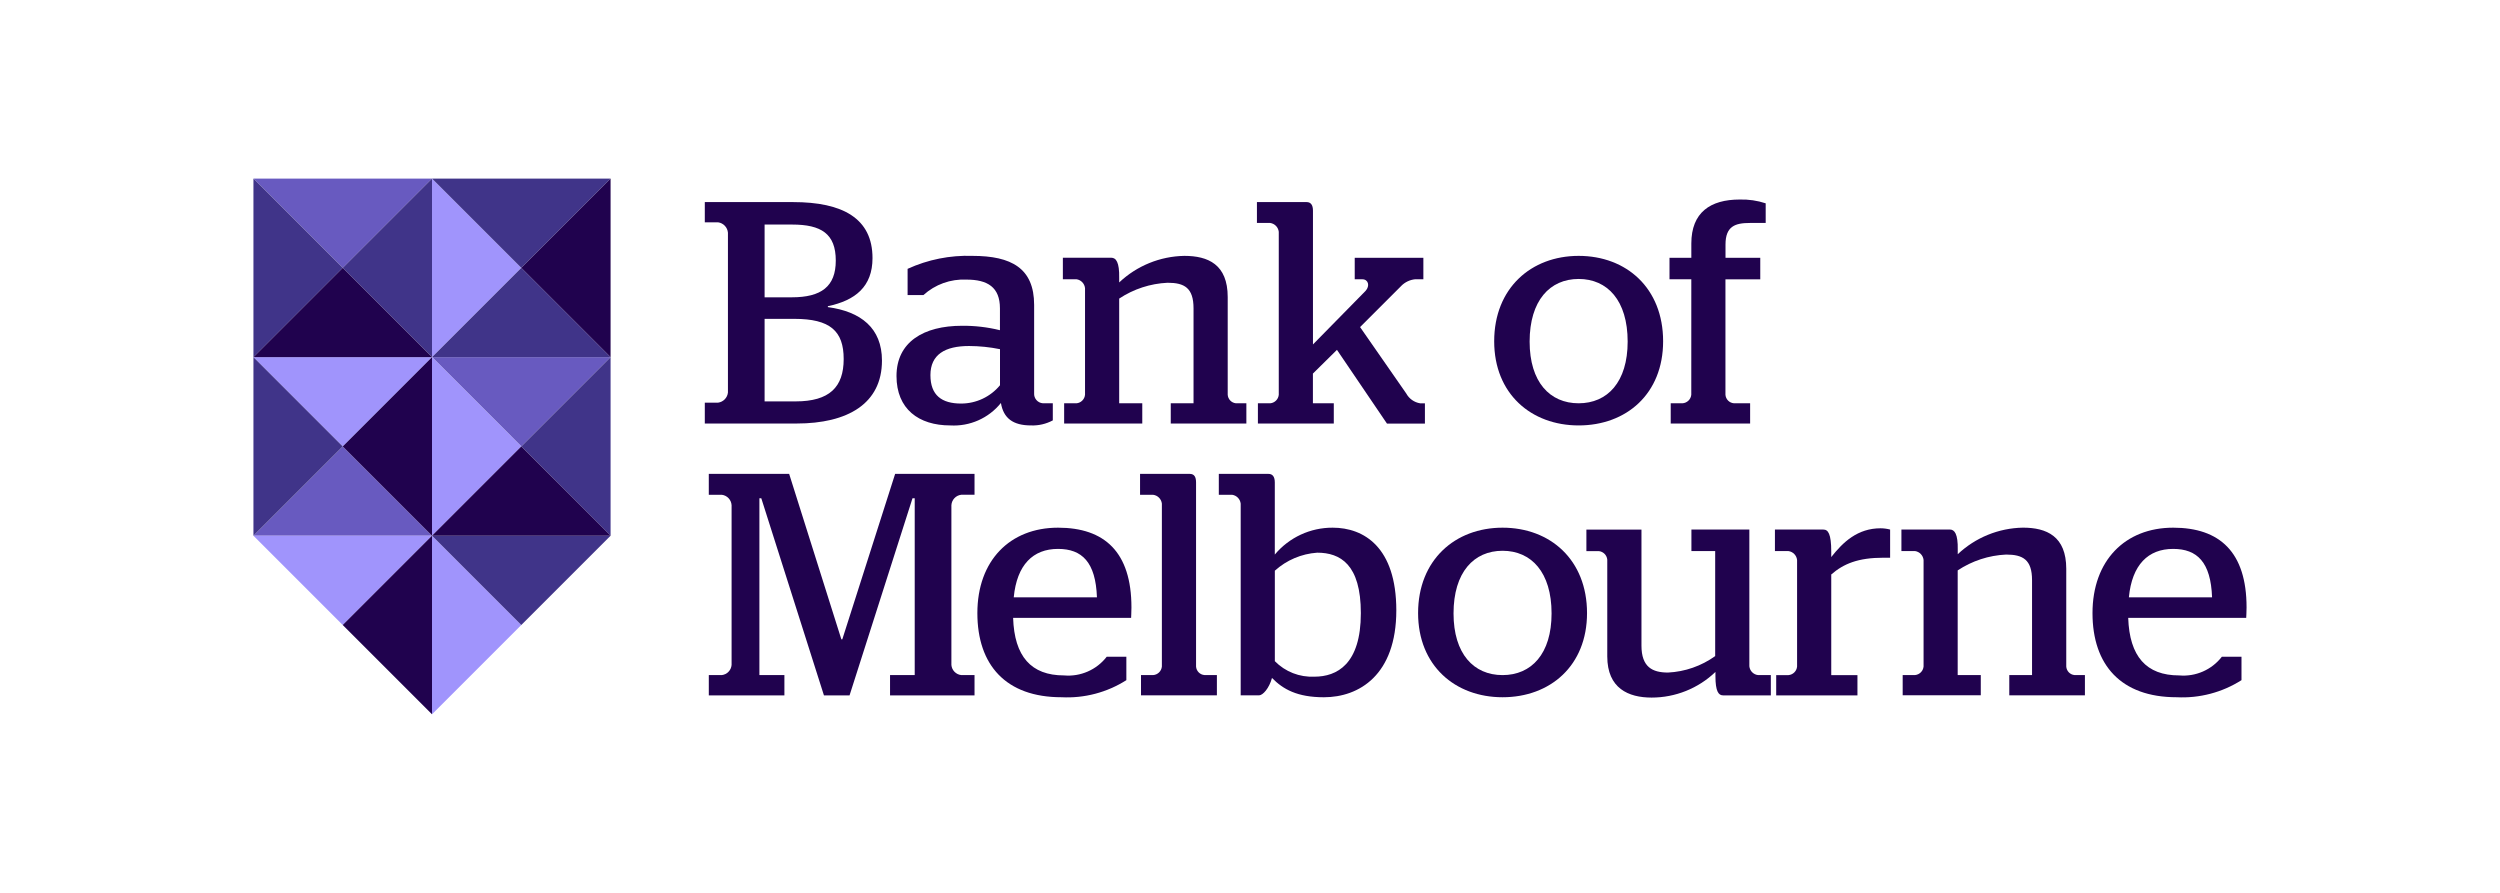
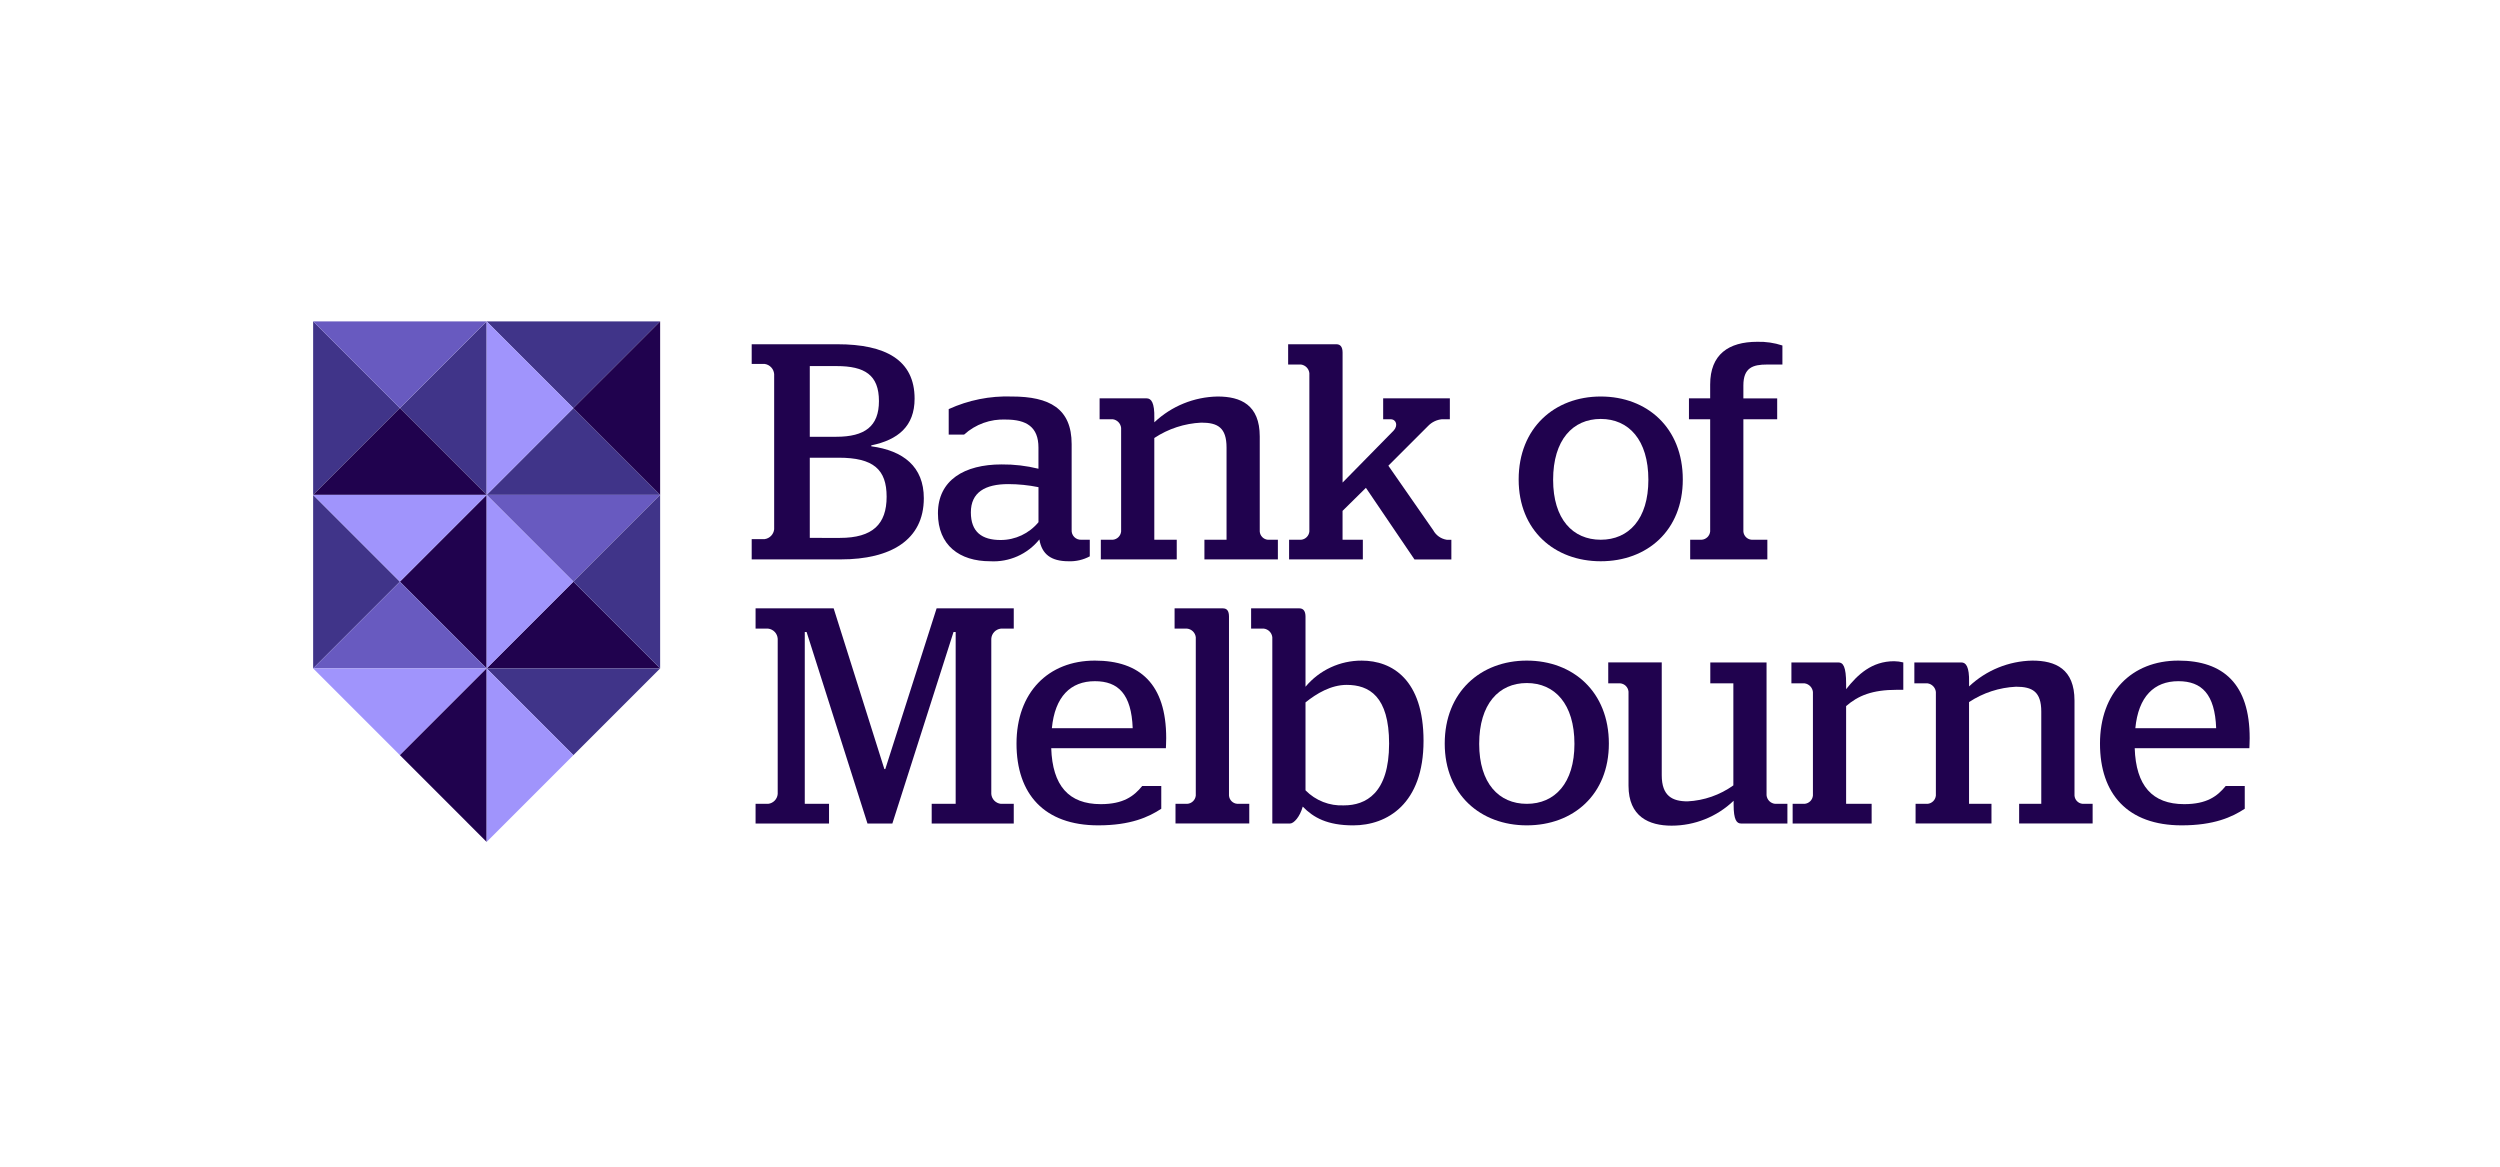
- <svg xmlns="http://www.w3.org/2000/svg" viewBox="0 0 280 100">
-   <polygon points="48.385 20 28.385 20 38.385 29.999 48.385 20" style="fill:#685ac0" />
-   <polygon points="28.385 60 48.385 60 38.385 50 28.385 60" style="fill:#685ac0" />
-   <polygon points="48.385 39.999 58.385 50 68.385 39.999 48.385 39.999" style="fill:#685ac0" />
-   <polygon points="48.385 20 48.385 39.999 58.385 29.999 48.385 20" style="fill:#a094fc" />
-   <polygon points="38.385 50 48.385 39.999 28.385 39.999 38.385 50" style="fill:#a094fc" />
-   <polygon points="38.385 70 48.385 59.999 28.385 59.999 38.385 70" style="fill:#a094fc" />
-   <polygon points="48.385 39.999 48.385 59.999 48.385 60 48.385 80 58.385 70 48.385 60 58.385 50 48.385 39.999" style="fill:#a094fc" />
-   <polygon points="28.385 39.999 38.385 29.999 28.385 20 28.385 39.999" style="fill:#403489" />
-   <polygon points="38.385 29.999 48.385 39.999 48.385 20 38.385 29.999" style="fill:#403489" />
-   <polygon points="48.385 39.999 68.385 39.999 58.385 29.999 48.385 39.999" style="fill:#403489" />
-   <polygon points="68.385 20 48.385 20 58.385 29.999 68.385 20" style="fill:#403489" />
-   <polygon points="38.385 50 28.385 39.999 28.385 59.999 38.385 50" style="fill:#403489" />
-   <polygon points="68.384 59.999 48.385 59.999 58.385 70 68.385 60 68.385 60 68.385 39.999 58.385 50 68.384 59.999" style="fill:#403489" />
-   <polygon points="28.385 39.999 48.385 39.999 38.385 29.999 28.385 39.999" style="fill:#20024e" />
-   <polygon points="68.385 39.999 68.385 20 58.385 29.999 68.385 39.999" style="fill:#20024e" />
-   <polygon points="38.385 50 48.385 59.999 48.385 39.999 38.385 50" style="fill:#20024e" />
-   <polygon points="48.385 60 68.385 60 58.385 50 48.385 60" style="fill:#20024e" />
-   <polygon points="38.385 70 48.385 80 48.385 60 48.385 59.999 38.385 70" style="fill:#20024e" />
-   <path d="M98.78,40.385c0-3.65-2.374-5.492-6.059-5.988v-.106c3.083-.638,5-2.2,5-5.386,0-4.464-3.366-6.271-8.894-6.271H78.938V24.9h1.491a1.282,1.282,0,0,1,1.1,1.169V43.964a1.28,1.28,0,0,1-1.1,1.133H78.938v2.337H89.213C94.953,47.434,98.78,45.2,98.78,40.385ZM85.635,25.15h3.082c3.26,0,4.89,1.027,4.89,4.039,0,2.905-1.63,4.11-4.925,4.11H85.635Zm0,19.806V35.712h3.331c4,0,5.526,1.351,5.526,4.5s-1.594,4.744-5.385,4.744Z" style="fill:#20024e" />
-   <path d="M107.742,36.487c-4.284,0-7.334,1.806-7.334,5.632,0,3.687,2.48,5.529,6.026,5.529a6.779,6.779,0,0,0,5.669-2.515c.283,1.7,1.346,2.515,3.366,2.515a4.785,4.785,0,0,0,2.445-.566V45.168h-.957a1.319,1.319,0,0,1-.154,0h0a1.06,1.06,0,0,1-.98-1.133V34.148c0-4.109-2.551-5.49-6.909-5.49a16.125,16.125,0,0,0-7.263,1.452v2.941h1.769a6.692,6.692,0,0,1,4.819-1.736c2.373,0,3.755.851,3.755,3.224v2.444A17.061,17.061,0,0,0,107.742,36.487ZM112,39.108v4.04h0a5.651,5.651,0,0,1-4.355,2.05c-2.161,0-3.437-.918-3.437-3.185,0-2.3,1.631-3.26,4.323-3.26A17.76,17.76,0,0,1,112,39.108Z" style="fill:#20024e" />
-   <path d="M121.523,32.271V44.213a1.057,1.057,0,0,1-.957.956h-1.382v2.268h8.751V45.169h-2.586V33.441a10.7,10.7,0,0,1,5.422-1.772c1.878,0,2.905.565,2.905,2.87v10.63h-2.551v2.267h8.468V45.168h-1.168a1.026,1.026,0,0,1-.922-.956V33.266c0-3.652-2.2-4.608-4.854-4.608a10.9,10.9,0,0,0-7.3,2.976v-.5c.035-1.772-.355-2.268-.886-2.268h-5.422v2.409h1.523A1.128,1.128,0,0,1,121.523,32.271Z" style="fill:#20024e" />
-   <path d="M143.222,25.964V44.213a1.057,1.057,0,0,1-.955.956h-1.382v2.268h8.5V45.169h-2.339V41.841l2.693-2.657,5.6,8.256h4.252V45.172h-.531a2.158,2.158,0,0,1-1.559-1.1l-5.173-7.44,4.609-4.609a2.554,2.554,0,0,1,1.559-.746h.921V28.87h-7.688v2.409h.851c.673,0,.885.744.353,1.311l-5.881,5.988V23.591c0-.638-.248-.957-.708-.957h-5.568v2.338h1.491A1.126,1.126,0,0,1,143.222,25.964Z" style="fill:#20024e" />
-   <path d="M176.808,47.648c5.351,0,9.461-3.543,9.461-9.424,0-5.953-4.11-9.566-9.461-9.566-5.314,0-9.459,3.613-9.459,9.566C167.349,44.105,171.494,47.648,176.808,47.648Zm0-16.405c3.221,0,5.489,2.406,5.49,7.014,0,4.539-2.269,6.911-5.49,6.911s-5.49-2.374-5.49-6.909C171.321,33.653,173.589,31.243,176.811,31.243Z" style="fill:#20024e" />
-   <path d="M189.424,44.213a1.063,1.063,0,0,1-.992.956H187.12v2.267h8.894V45.168h-1.808a1.03,1.03,0,0,1-.956-.956V31.282h3.9V28.873h-3.893V27.381c0-2.054,1.1-2.409,2.729-2.409h1.771v-2.2a8.507,8.507,0,0,0-2.906-.425c-3.3,0-5.422,1.453-5.422,4.925V28.87h-2.445v2.409h2.443Z" style="fill:#20024e" />
-   <path d="M94.338,71.605h-.106l-5.847-18.53h-9v2.339h1.453a1.251,1.251,0,0,1,1.1,1.17V74.477a1.246,1.246,0,0,1-1.1,1.134H79.386v2.27h8.467v-2.27h-2.8V55.805h.212l7.016,22.076h2.869L102.2,55.805h.248V75.611H99.685v2.27h9.462V75.609h-1.491a1.243,1.243,0,0,1-1.1-1.133V56.583a1.249,1.249,0,0,1,1.1-1.17h1.491V53.075h-8.892Z" style="fill:#20024e" />
-   <path d="M118.5,59.1c-5.386,0-9.035,3.686-9.035,9.567,0,5.81,3.188,9.424,9.423,9.424a12.348,12.348,0,0,0,7.264-1.913V73.556h-2.2a5.442,5.442,0,0,1-4.783,2.091c-3.685,0-5.563-2.126-5.7-6.448h13.217c0-.143.036-.638.036-1.17C126.72,61.828,123.708,59.1,118.5,59.1Zm-4.961,7.8c.352-3.651,2.162-5.423,4.961-5.423,2.693,0,4.216,1.491,4.358,5.423Z" style="fill:#20024e" />
-   <path d="M133.958,74.652V54.032c0-.638-.213-.957-.709-.957h-5.563v2.34h1.453a1.127,1.127,0,0,1,.991.992V74.654a1.062,1.062,0,0,1-.991.957h-1.347v2.265h8.5V75.608h-1.382A1.027,1.027,0,0,1,133.958,74.652Z" style="fill:#20024e" />
-   <path d="M149.261,59.1a8.4,8.4,0,0,0-6.483,3.011V54.032c0-.638-.248-.957-.708-.957h-5.563v2.34H138a1.128,1.128,0,0,1,.957.992V77.879h2.054c.425,0,1.133-.78,1.452-1.949,1.242,1.273,2.836,2.161,5.812,2.163,3.933,0,8.113-2.48,8.113-9.743C156.383,61.3,152.769,59.1,149.261,59.1Zm-2.05,16.686a5.8,5.8,0,0,1-4.429-1.735V63.918a7.889,7.889,0,0,1,4.744-2.018c2.584,0,4.889,1.31,4.889,6.767h0C152.418,74.406,149.726,75.788,147.211,75.788Z" style="fill:#20024e" />
-   <path d="M168.286,59.1c-5.315,0-9.46,3.614-9.46,9.567,0,5.881,4.145,9.424,9.46,9.424,5.351,0,9.461-3.543,9.461-9.424C177.747,62.714,173.64,59.1,168.286,59.1Zm0,16.511c-3.223,0-5.49-2.374-5.49-6.909,0-4.606,2.268-7.015,5.49-7.015s5.49,2.407,5.49,7.015C173.779,73.237,171.511,75.611,168.289,75.611Z" style="fill:#20024e" />
-   <path d="M195.927,74.619V59.31h-6.488v2.412H192.1V73.483a9.892,9.892,0,0,1-5.281,1.843c-1.735,0-2.975-.6-2.975-3.012v-13h-6.168v2.41h1.382a1.058,1.058,0,0,1,.956.956V73.521c0,3.578,2.375,4.606,4.959,4.608a10.334,10.334,0,0,0,7.156-2.87v.461c0,1.736.355,2.161.852,2.161h5.352v-2.27H196.92A1.1,1.1,0,0,1,195.927,74.619Z" style="fill:#20024e" />
-   <path d="M205.1,62.392v-.6c0-2.02-.354-2.481-.886-2.481h-5.422v2.412h1.524a1.127,1.127,0,0,1,.957.992v11.94a1.059,1.059,0,0,1-.957.957h-1.382v2.27h9.1v-2.27H205.1V64.341c1.382-1.2,3.011-1.877,5.847-1.877h.746V59.31a4.333,4.333,0,0,0-1.063-.142C208.039,59.168,206.409,60.727,205.1,62.392Z" style="fill:#20024e" />
-   <path d="M231.421,74.652V63.706c0-3.652-2.2-4.609-4.854-4.609a10.916,10.916,0,0,0-7.3,2.977v-.5c.035-1.772-.354-2.268-.886-2.268h-5.422v2.412h1.524a1.129,1.129,0,0,1,.957.992v11.94a1.06,1.06,0,0,1-.957.957H213.1v2.266h8.748V75.609h-2.587V63.884a10.715,10.715,0,0,1,5.422-1.773c1.878,0,2.906.566,2.906,2.871V75.608H225.04v2.268h8.471V75.608h-1.169A1.025,1.025,0,0,1,231.421,74.652Z" style="fill:#20024e" />
-   <path d="M251.615,68.029c0-6.2-3.012-8.929-8.22-8.929-5.386,0-9.035,3.686-9.035,9.567,0,5.81,3.189,9.424,9.424,9.424a12.347,12.347,0,0,0,7.263-1.913V73.556h-2.2a5.445,5.445,0,0,1-4.783,2.091c-3.685,0-5.563-2.126-5.705-6.448h13.216C251.579,69.056,251.615,68.561,251.615,68.029ZM238.434,66.9c.352-3.651,2.162-5.423,4.961-5.423,2.692,0,4.215,1.491,4.357,5.423Z" style="fill:#20024e" />
+ <svg xmlns="http://www.w3.org/2000/svg" viewBox="0 0 425.197 198.425">
+   <polygon points="53.258 54.664 68.013 69.417 53.258 84.172 53.258 54.664" style="fill:#403489" />
+   <polygon points="82.767 54.664 68.013 69.417 82.767 84.172 82.767 54.664" style="fill:#403489" />
+   <polygon points="82.767 54.664 68.013 69.417 53.258 54.664 82.767 54.664" style="fill:#685ac0" />
+   <polygon points="82.767 84.172 68.013 69.417 53.258 84.172 82.767 84.172" style="fill:#20024e" />
+   <polygon points="82.767 84.172 97.521 69.417 112.276 84.172 82.767 84.172" style="fill:#403489" />
+   <polygon points="82.767 54.664 97.521 69.417 112.276 54.664 82.767 54.664" style="fill:#403489" />
+   <polygon points="82.767 54.664 97.521 69.417 82.767 84.172 82.767 54.664" style="fill:#a094fc" />
+   <polygon points="112.276 54.664 97.521 69.417 112.276 84.172 112.276 54.664" style="fill:#20024e" />
+   <polygon points="53.258 84.172 68.013 98.927 53.258 113.681 53.258 84.172" style="fill:#403489" />
+   <polygon points="82.767 84.172 68.013 98.927 82.767 113.681 82.767 84.172" style="fill:#20024e" />
+   <polygon points="82.767 84.172 68.013 98.927 53.258 84.172 82.767 84.172" style="fill:#a094fc" />
+   <polygon points="82.767 113.682 68.013 98.927 53.258 113.682 82.767 113.682" style="fill:#685ac0" />
+   <polygon points="82.767 113.682 97.521 98.927 112.276 113.682 82.767 113.682" style="fill:#20024e" />
+   <polygon points="82.767 113.681 68.013 128.436 53.258 113.681 82.767 113.681" style="fill:#a094fc" />
+   <polygon points="82.767 113.681 97.521 128.436 112.276 113.681 82.767 113.681" style="fill:#403489" />
+   <polygon points="82.767 84.172 97.521 98.927 112.276 84.172 82.767 84.172" style="fill:#685ac0" />
+   <polygon points="82.767 84.172 97.521 98.927 82.767 113.682 82.767 84.172" style="fill:#a094fc" />
+   <polygon points="82.767 113.681 68.013 128.436 82.767 143.191 82.767 113.681" style="fill:#20024e" />
+   <polygon points="82.767 113.681 97.521 128.436 82.767 143.191 82.767 113.681" style="fill:#a094fc" />
+   <polygon points="112.276 84.172 97.521 98.927 112.276 113.682 112.276 84.172" style="fill:#403489" />
+   <path d="M127.847,91.694h2.2a1.889,1.889,0,0,0,1.621-1.673v-26.4a1.893,1.893,0,0,0-1.621-1.725h-2.2V58.55h14.585c8.155,0,13.122,2.666,13.122,9.253,0,4.7-2.823,7.006-7.371,7.947v.156c5.437.732,8.939,3.45,8.939,8.835,0,7.11-5.646,10.4-14.115,10.4h-15.16Zm14.376-17.408c4.862,0,7.267-1.778,7.267-6.064,0-4.444-2.405-5.96-7.215-5.96h-4.548V74.286Zm.628,17.2c5.593,0,7.945-2.353,7.945-7s-2.247-6.64-8.154-6.64h-4.915V91.485Z" style="fill:#20024e" />
+   <path d="M159.524,87.3c0-5.645,4.5-8.311,10.822-8.311a25.183,25.183,0,0,1,6.273.732V76.115c0-3.5-2.039-4.757-5.541-4.757a9.88,9.88,0,0,0-7.11,2.562h-2.614V69.581a23.8,23.8,0,0,1,10.717-2.143c6.43,0,10.194,2.038,10.194,8.1V90.126a1.563,1.563,0,0,0,1.672,1.672h1.412v2.824a7.058,7.058,0,0,1-3.607.836c-2.98,0-4.548-1.2-4.966-3.712a10,10,0,0,1-8.364,3.712C163.184,95.458,159.524,92.74,159.524,87.3Zm17.1,1.517v-5.96a26.19,26.19,0,0,0-5.123-.522c-3.973,0-6.378,1.411-6.378,4.809,0,3.346,1.882,4.7,5.071,4.7A8.335,8.335,0,0,0,176.619,88.819Z" style="fill:#20024e" />
+   <path d="M187.228,91.8h2.039a1.561,1.561,0,0,0,1.412-1.411V72.77a1.664,1.664,0,0,0-1.412-1.464h-2.248V67.751h8c.784,0,1.359.732,1.307,3.346v.732a16.093,16.093,0,0,1,10.769-4.391c3.92,0,7.161,1.411,7.161,6.8V90.387a1.513,1.513,0,0,0,1.36,1.411h1.724v3.346H204.846V91.8h3.763V76.115c0-3.4-1.515-4.234-4.286-4.234a15.8,15.8,0,0,0-8,2.614V91.8h3.816v3.346H187.228Z" style="fill:#20024e" />
+   <path d="M219.246,91.8h2.039a1.56,1.56,0,0,0,1.41-1.411V63.464A1.663,1.663,0,0,0,221.285,62h-2.2V58.55H227.3c.68,0,1.045.471,1.045,1.412V82.075l8.678-8.835c.785-.836.471-1.934-.521-1.934h-1.256V67.751h11.343v3.555h-1.359a3.766,3.766,0,0,0-2.3,1.1l-6.8,6.8,7.633,10.978a3.178,3.178,0,0,0,2.3,1.62h.783v3.346h-6.273l-8.26-12.181-3.973,3.921V91.8h3.451v3.346H219.246Z" style="fill:#20024e" />
+   <path d="M258.292,81.552c0-8.782,6.116-14.114,13.957-14.114,7.895,0,13.959,5.332,13.959,14.114,0,8.678-6.064,13.906-13.959,13.906C264.408,95.458,258.292,90.23,258.292,81.552Zm22.061.052c0-6.8-3.346-10.351-8.1-10.351s-8.1,3.556-8.1,10.351c0,6.692,3.346,10.194,8.1,10.194S280.353,88.3,280.353,81.6Z" style="fill:#20024e" />
+   <path d="M287.464,91.8H289.4a1.569,1.569,0,0,0,1.463-1.411V71.306h-3.608V67.751h3.608V65.4c0-5.124,3.136-7.267,8-7.267a12.523,12.523,0,0,1,4.287.627V62h-2.613c-2.405,0-4.026.523-4.026,3.555v2.2h5.75v3.555h-5.75V90.387a1.518,1.518,0,0,0,1.41,1.411h2.668v3.346H287.464Z" style="fill:#20024e" />
+   <path d="M128.507,136.715h2.144a1.837,1.837,0,0,0,1.62-1.673v-26.4a1.845,1.845,0,0,0-1.62-1.726h-2.144v-3.45h13.279l8.626,27.341h.156l8.73-27.341h13.121v3.45h-2.2a1.845,1.845,0,0,0-1.621,1.726v26.4a1.837,1.837,0,0,0,1.621,1.673h2.2v3.346H158.461v-3.346h4.078V107.493h-.366l-10.4,32.568h-4.234l-10.351-32.568h-.313v29.222H141v3.346H128.507Z" style="fill:#20024e" />
+   <path d="M172.887,126.469c0-8.677,5.385-14.115,13.331-14.115,7.685,0,12.128,4.025,12.128,13.174,0,.785-.053,1.516-.053,1.726h-19.5c.209,6.377,2.98,9.514,8.417,9.514,3.869,0,5.646-1.359,7.057-3.085h3.241v3.869c-2.142,1.411-5.227,2.823-10.717,2.823C177.592,140.375,172.887,135.042,172.887,126.469Zm19.761-2.613c-.209-5.8-2.457-8-6.43-8-4.13,0-6.8,2.614-7.319,8Z" style="fill:#20024e" />
+   <path d="M199.928,136.715h1.987a1.567,1.567,0,0,0,1.463-1.411V108.381a1.665,1.665,0,0,0-1.463-1.464h-2.143v-3.45h8.207c.732,0,1.046.471,1.046,1.412V135.3a1.516,1.516,0,0,0,1.411,1.411h2.039v3.346H199.928Z" style="fill:#20024e" />
+   <path d="M221.568,137.186c-.471,1.725-1.516,2.875-2.143,2.875h-3.031v-31.68a1.665,1.665,0,0,0-1.412-1.464h-2.195v-3.45h8.207c.679,0,1.045.471,1.045,1.412V116.8a12.389,12.389,0,0,1,9.566-4.443c5.176,0,10.508,3.242,10.508,13.645,0,10.716-6.168,14.376-11.971,14.376C225.751,140.375,223.4,139.068,221.568,137.186Zm14.689-10.717c0-8.051-3.4-9.984-7.213-9.984-2.666,0-5.123,1.463-7.005,2.978v14.953a8.555,8.555,0,0,0,6.535,2.561C232.285,136.977,236.257,134.938,236.257,126.469Z" style="fill:#20024e" />
+   <path d="M245.718,126.469c0-8.783,6.115-14.115,13.957-14.115,7.895,0,13.959,5.332,13.959,14.115,0,8.678-6.064,13.906-13.959,13.906C251.833,140.375,245.718,135.147,245.718,126.469Zm22.061.053c0-6.8-3.346-10.351-8.1-10.351s-8.1,3.554-8.1,10.351c0,6.69,3.345,10.193,8.1,10.193S267.779,133.212,267.779,126.522Z" style="fill:#20024e" />
+   <path d="M276.976,133.631v-16a1.56,1.56,0,0,0-1.41-1.411h-2.039v-3.555h9.1v19.186c0,3.555,1.83,4.443,4.39,4.443a14.589,14.589,0,0,0,7.791-2.718V116.223h-3.922v-3.555h9.567v22.584a1.618,1.618,0,0,0,1.465,1.463H304v3.346h-7.892c-.733,0-1.256-.627-1.256-3.188v-.68a15.242,15.242,0,0,1-10.559,4.234C280.48,140.427,276.976,138.911,276.976,133.631Z" style="fill:#20024e" />
+   <path d="M304.89,136.715h2.039a1.561,1.561,0,0,0,1.412-1.411V117.686a1.664,1.664,0,0,0-1.412-1.463h-2.248v-3.555h8c.785,0,1.307.68,1.307,3.66v.888c1.935-2.457,4.34-4.757,8.156-4.757a6.319,6.319,0,0,1,1.568.209v4.653h-1.1c-4.184,0-6.588.993-8.627,2.77v16.624h4.34v3.346H304.89Z" style="fill:#20024e" />
+   <path d="M325.8,136.715h2.039a1.561,1.561,0,0,0,1.412-1.411V117.686a1.664,1.664,0,0,0-1.412-1.463h-2.248v-3.555h8c.784,0,1.358.732,1.307,3.346v.732a16.1,16.1,0,0,1,10.768-4.392c3.921,0,7.162,1.412,7.162,6.8V135.3a1.512,1.512,0,0,0,1.359,1.411h1.725v3.346h-12.5v-3.346h3.766V121.032c0-3.4-1.517-4.235-4.287-4.235a15.81,15.81,0,0,0-8,2.615v17.3h3.816v3.346H325.8Z" style="fill:#20024e" />
+   <path d="M357.164,126.469c0-8.677,5.384-14.115,13.33-14.115,7.685,0,12.129,4.025,12.129,13.174,0,.785-.053,1.516-.053,1.726h-19.5c.209,6.377,2.98,9.514,8.418,9.514,3.867,0,5.644-1.359,7.056-3.085h3.241v3.869c-2.143,1.411-5.227,2.823-10.717,2.823C361.869,140.375,357.164,135.042,357.164,126.469Zm19.759-2.613c-.209-5.8-2.457-8-6.429-8-4.129,0-6.8,2.614-7.319,8Z" style="fill:#20024e" />
</svg>
